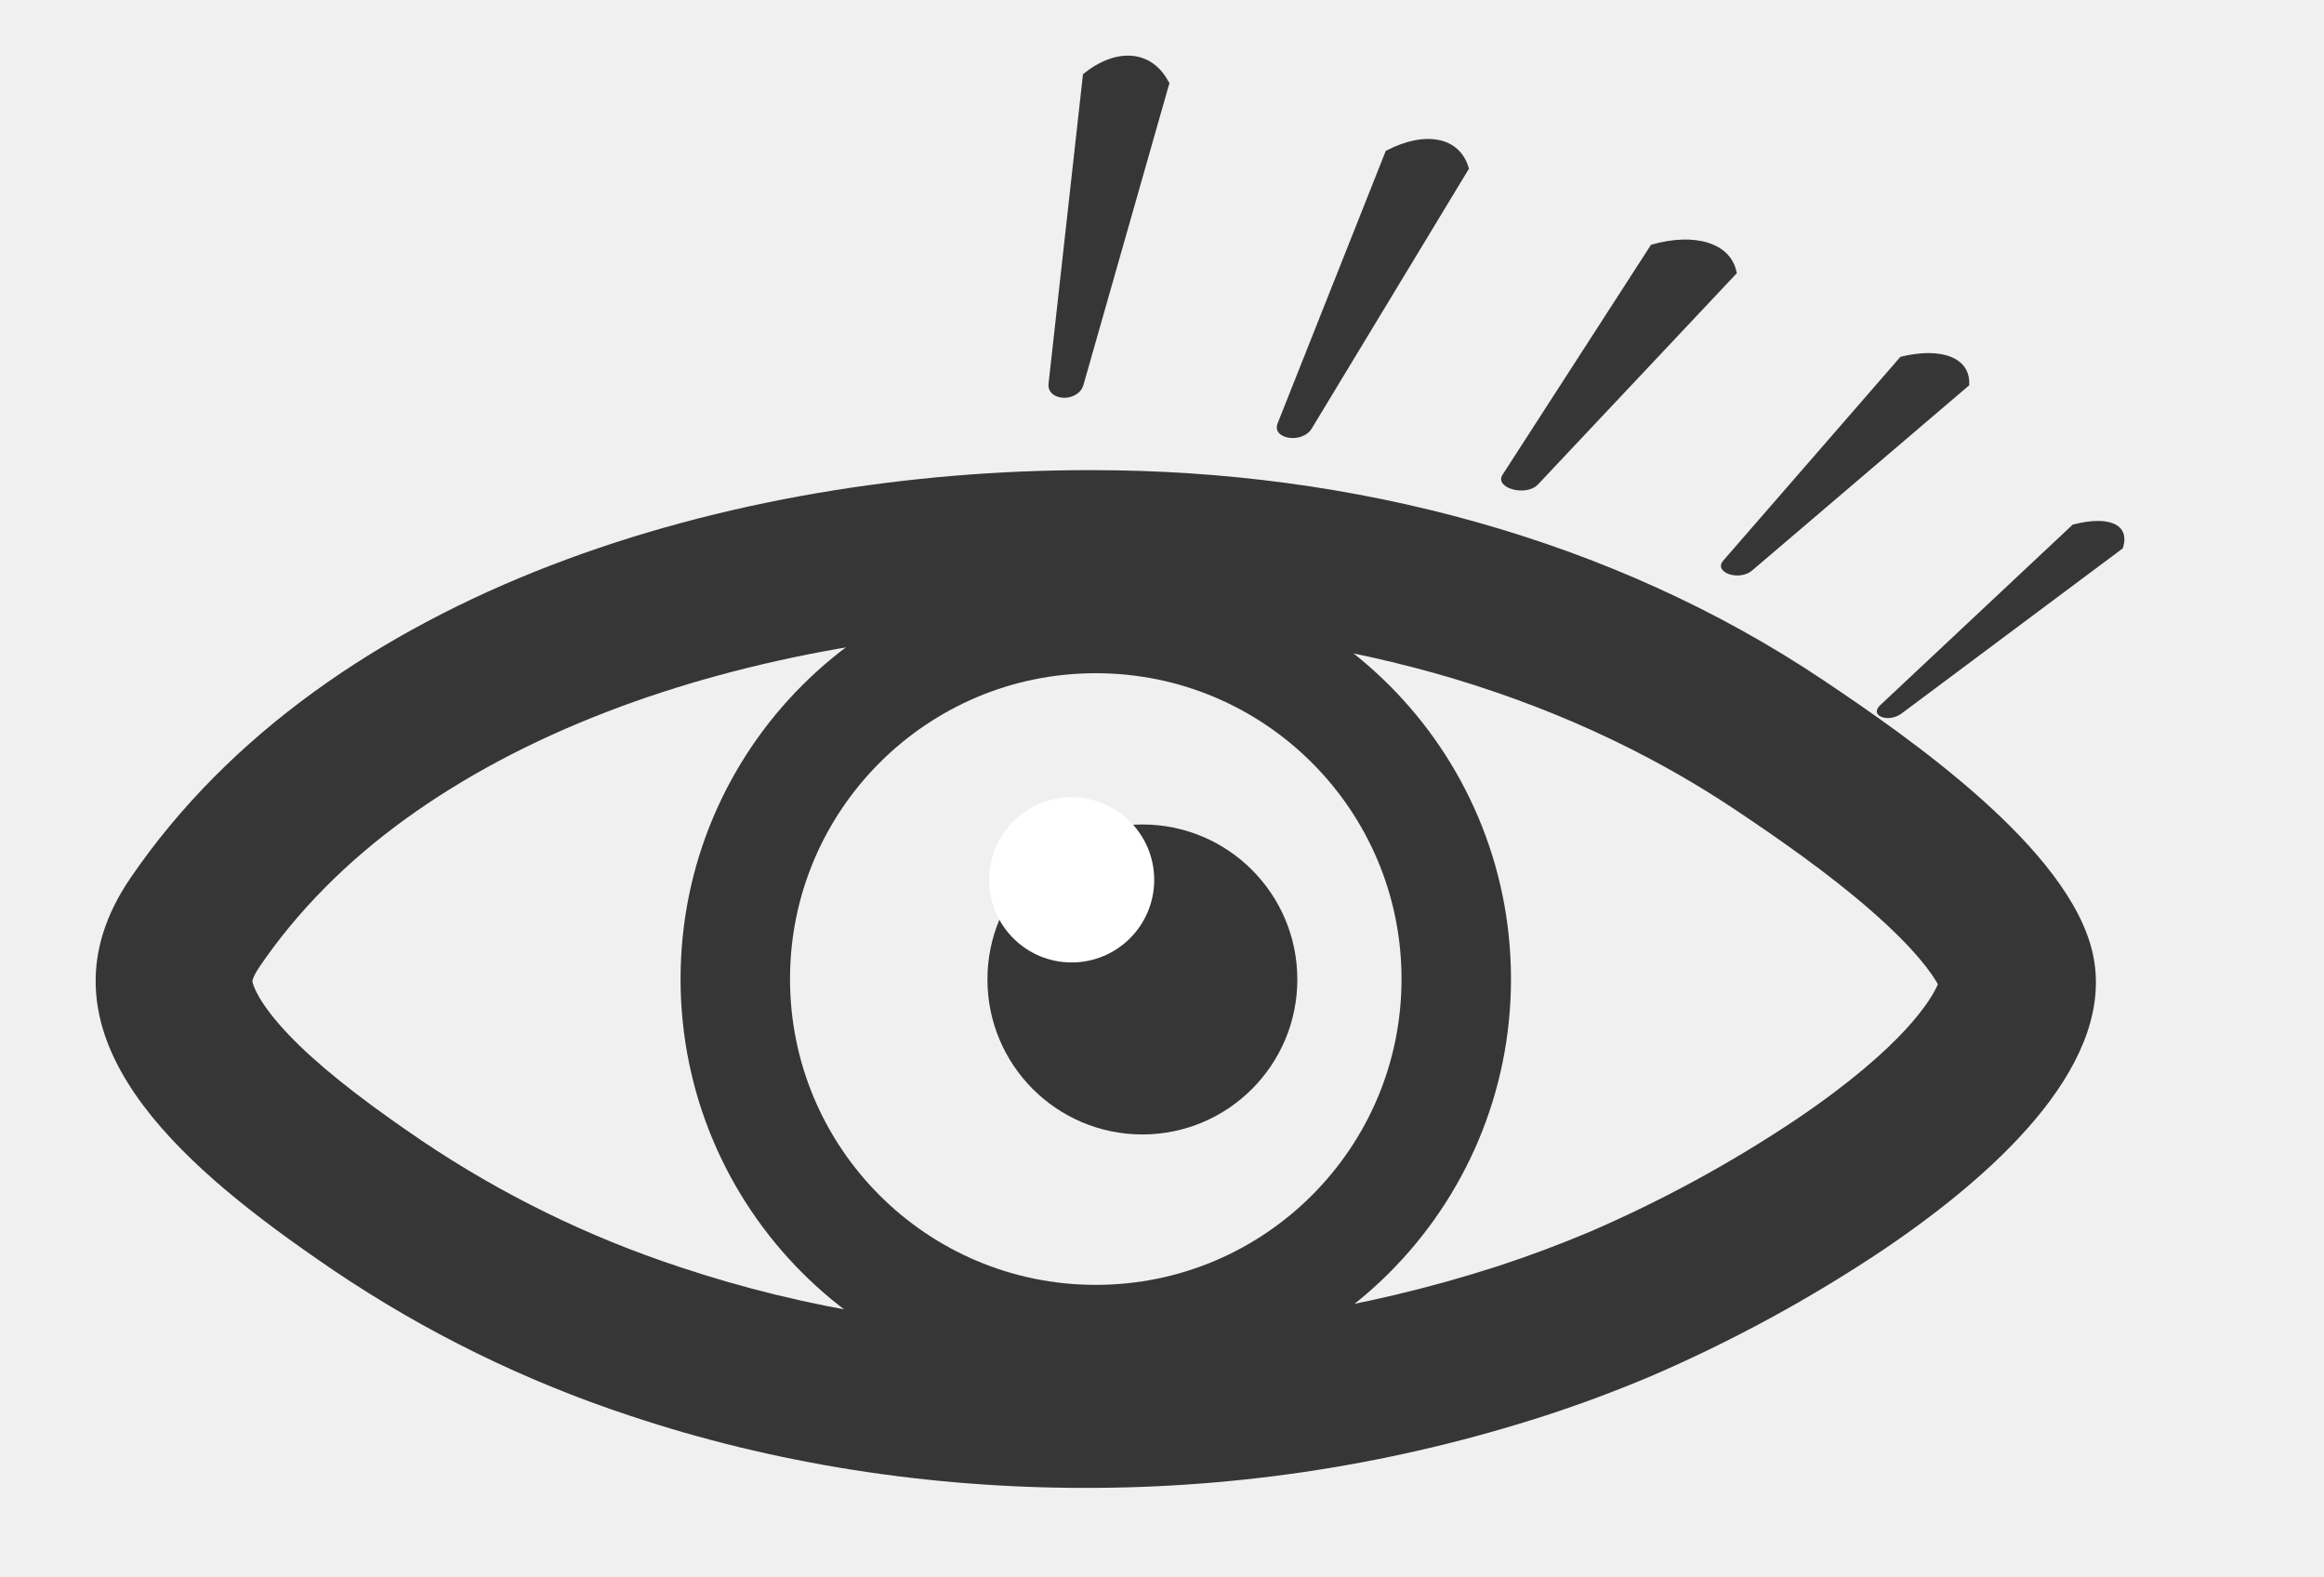
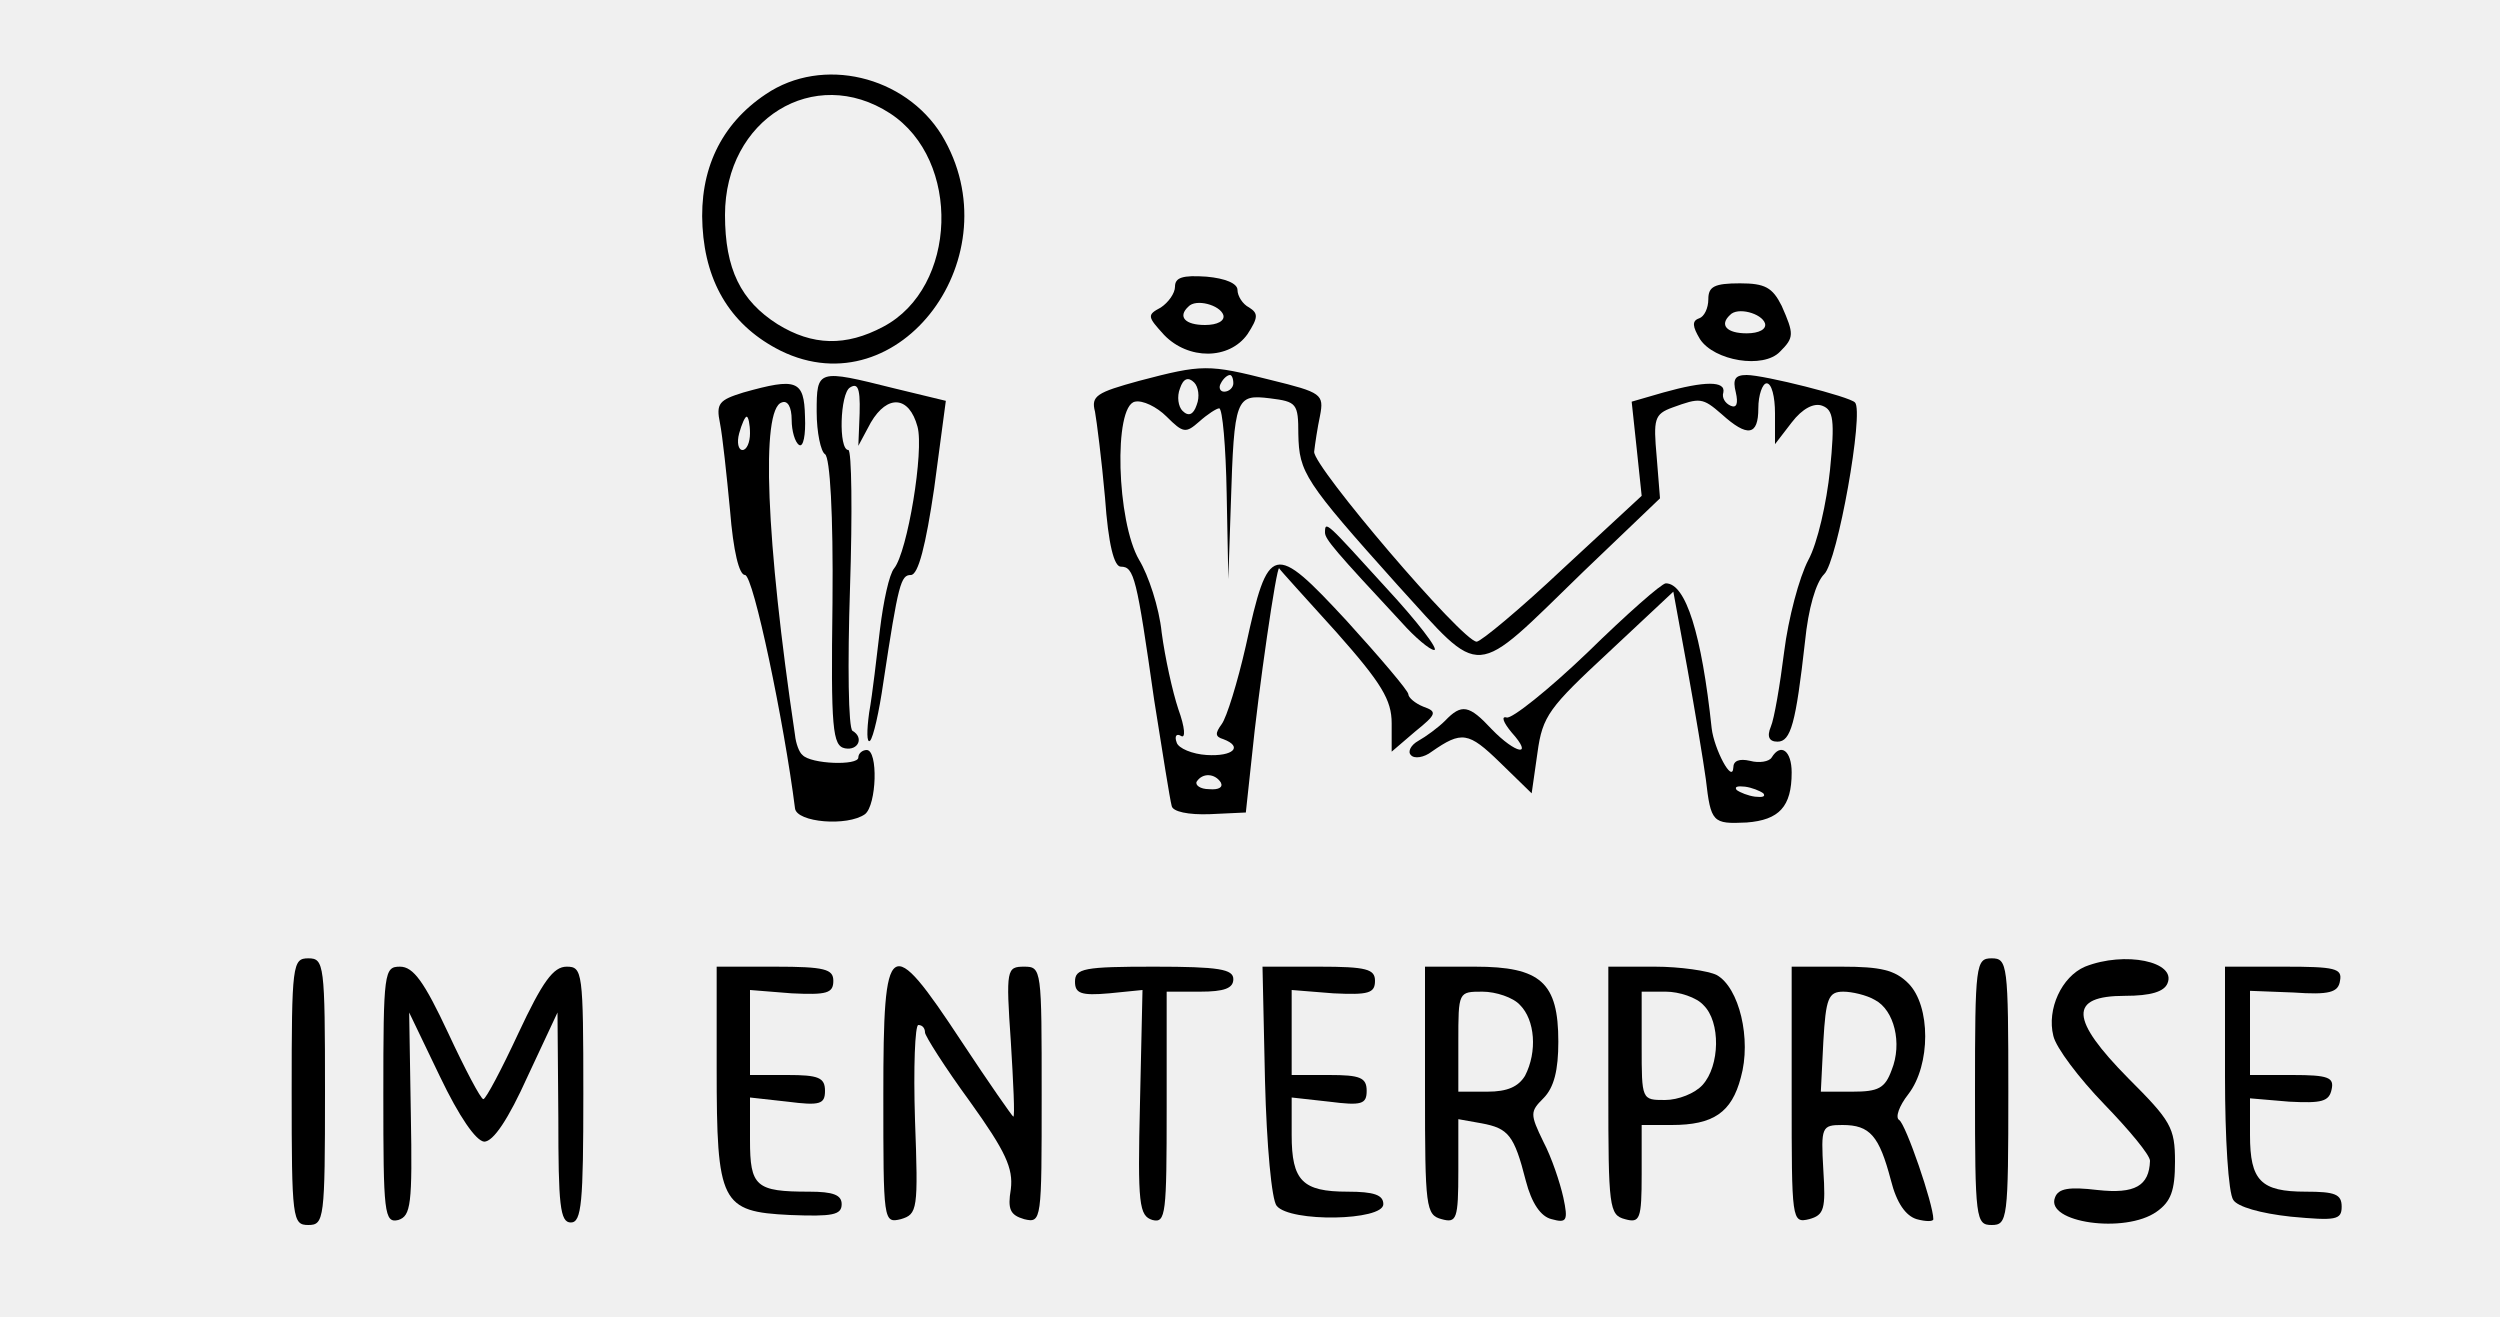
- <svg xmlns="http://www.w3.org/2000/svg" width="50" viewBox="0 0 712 483">
-   <path d="M334.63,192A386.92,386.92,0,0,1,439.27,206.1c34,9.55,65.13,23.69,92.5,42,13.1,8.77,28.25,19.28,41.33,30.69,13.93,12.15,19,19.71,20.6,22.68-1.77,4.18-9.93,18.79-43.42,41.41a396.64,396.64,0,0,1-63.11,34.36c-9.31,3.93-18.92,7.52-28.61,10.68a411,411,0,0,1-126.22,19.78c-43.44,0-85.26-6.62-124.29-19.69a321,321,0,0,1-78.77-38.58c-3.63-2.47-6.58-4.52-9.36-6.49-15.84-11.23-27.12-20.82-34.48-29.31-7.76-9-8.12-13.13-8.12-13.16s.2-1.45,2.3-4.52c11.43-16.76,26.47-32,44.69-45.17C142,238,162.74,226.93,186,218c43.43-16.74,95.84-26,147.59-26h1.06m0-48h-1.06c-108.74,0-233,36.16-293.6,124.9C9,314.21,51.29,353.15,92.16,382.13c3.39,2.4,6.77,4.74,10.1,7a368.89,368.89,0,0,0,90.55,44.43c44.41,14.87,92,22.17,139.53,22.17a456.2,456.2,0,0,0,141.15-22.16q16.49-5.38,32.33-12.07a445,445,0,0,0,71.33-38.82c37.52-25.34,71.17-58.4,64-90.66C634,260,585,226,558.48,208.25,493.84,164.94,414.47,144,334.63,144Z" style="fill:#363636" />
-   <circle cx="349.99" cy="300" r="47.47" style="fill:#363636" />
-   <circle cx="328.32" cy="269.5" r="25.29" style="fill:#fff" />
-   <path d="M650.37,167.94l-67.79,50.6c-4.05,3-10,.72-6.56-2.53l59-55.33.05,0c11.06-2.9,17.41-.06,15.41,6.89Z" style="fill:#363636" />
-   <path d="M603.32,118l-66.53,56.74c-4,3.39-12,.6-8.81-3.07l54.27-62.4h.06c12.57-3.09,21.24.33,21,8.29Z" style="fill:#363636" />
-   <path d="M532.11,83.67l-60.92,64.71c-3.64,3.87-13.51,1.11-10.84-3l45.48-70.43.07,0c13.5-3.87,24.27-.46,26.1,8.27Z" style="fill:#363636" />
-   <path d="M450.06,51.63l-48.19,79.63c-2.87,4.76-12.38,3.29-10.44-1.61l33.14-83.47.06,0c12-6.28,22.44-4.24,25.26,5Z" style="fill:#363636" />
-   <path d="M358.29,25.41l-26.35,92.47c-1.57,5.53-11.31,5.14-10.69-.42l10.54-94.72,0,0c10.17-8.34,21-7.45,26.15,2.16Z" style="fill:#363636" />
-   <circle cx="335.71" cy="299.87" r="110.44" style="fill:none;stroke:#363636;stroke-miterlimit:10;stroke-width:33.535px" />
+ <svg xmlns="http://www.w3.org/2000/svg" version="1.0" width="300pt" height="158pt" viewBox="0 0 300 158" preserveAspectRatio="xMidYMid meet">
+   <g transform="translate(0,158) scale(0.1,-0.1)" fill="#000000" stroke="none">
+     <path d="M919 1467 c-54 -36 -80 -91 -76 -159 4 -70 36 -120 94 -149 143 -70 280 115 193 259 -44 71 -143 95 -211 49z m149 -23 c86 -56 81 -209 -8 -256 -45 -24 -85 -23 -127 3 -44 28 -63 66 -63 131 0 115 107 181 198 122z" />
+     <path d="M1410 1236 c0 -8 -8 -19 -17 -25 -17 -9 -16 -11 4 -33 29 -30 78 -30 100 1 13 20 13 25 2 32 -8 4 -14 14 -14 21 0 8 -15 14 -37 16 -29 2 -38 -1 -38 -12z m58 -34 c2 -7 -7 -12 -22 -12 -24 0 -33 10 -20 22 9 10 38 2 42 -10z" />
+     <path d="M2050 1221 c0 -11 -5 -21 -11 -23 -9 -3 -8 -10 1 -25 17 -26 76 -36 96 -15 17 17 17 21 2 55 -11 22 -20 27 -50 27 -31 0 -38 -4 -38 -19z m68 -29 c2 -7 -7 -12 -22 -12 -24 0 -33 10 -20 22 9 10 38 2 42 -10z" />
+     <path d="M1367 1123 c-51 -14 -58 -18 -53 -37 2 -11 8 -58 12 -103 4 -57 11 -83 19 -83 16 0 19 -13 40 -160 10 -63 19 -120 21 -127 1 -7 20 -11 46 -10 l43 2 7 65 c8 81 30 232 33 228 1 -2 32 -36 69 -77 54 -61 66 -81 66 -109 l0 -34 28 24 c26 21 27 24 10 30 -10 4 -18 11 -18 15 0 4 -34 44 -74 88 -88 95 -94 94 -121 -30 -10 -44 -23 -86 -29 -94 -8 -11 -8 -15 2 -18 24 -9 12 -21 -20 -19 -17 1 -34 8 -36 15 -3 8 0 11 5 8 6 -4 5 10 -3 32 -7 21 -16 62 -20 92 -3 30 -16 69 -27 87 -27 46 -31 185 -5 190 9 2 26 -6 38 -18 20 -20 23 -20 39 -6 10 9 21 16 24 16 4 0 8 -46 9 -102 l2 -103 3 90 c4 128 6 132 47 127 32 -4 34 -6 34 -43 1 -46 7 -56 119 -181 104 -114 88 -115 223 16 l92 88 -4 50 c-4 45 -3 51 19 59 33 12 36 12 59 -8 31 -28 44 -26 44 7 0 16 5 30 10 30 6 0 10 -16 10 -36 l0 -37 20 26 c13 17 27 24 37 20 13 -5 15 -17 9 -77 -4 -39 -15 -88 -26 -108 -11 -21 -24 -70 -29 -110 -5 -40 -12 -81 -16 -90 -5 -12 -2 -18 8 -18 16 0 22 22 33 120 4 40 13 71 23 81 16 15 48 195 37 206 -6 7 -109 33 -130 33 -14 0 -17 -5 -13 -21 3 -13 1 -19 -6 -16 -7 3 -11 10 -9 16 3 14 -22 14 -72 0 l-38 -11 6 -56 6 -57 -94 -87 c-52 -49 -99 -88 -104 -88 -17 0 -197 211 -195 228 1 9 4 29 7 43 5 26 2 28 -59 43 -75 19 -82 19 -158 -1z m69 -29 c-4 -12 -10 -14 -17 -7 -5 5 -7 17 -3 27 4 12 10 14 17 7 5 -5 7 -17 3 -27z m44 26 c0 -5 -5 -10 -11 -10 -5 0 -7 5 -4 10 3 6 8 10 11 10 2 0 4 -4 4 -10z m-15 -479 c3 -6 -3 -9 -14 -8 -11 0 -17 5 -15 9 7 11 22 10 29 -1z" />
+     <path d="M980 1086 c0 -25 5 -48 10 -51 6 -4 10 -71 9 -178 -2 -152 0 -172 15 -175 16 -3 23 13 9 21 -5 3 -6 80 -3 171 3 91 2 166 -2 166 -12 0 -10 68 2 75 11 7 13 -4 11 -45 l-1 -25 15 28 c20 34 46 32 56 -5 8 -29 -12 -150 -28 -170 -6 -7 -13 -40 -17 -73 -4 -33 -9 -78 -13 -100 -3 -22 -3 -37 1 -34 4 4 11 35 16 70 18 119 21 129 33 129 9 0 18 36 28 104 l14 105 -62 15 c-92 23 -93 23 -93 -28z" />
+     <path d="M892 1109 c-29 -9 -33 -13 -28 -37 3 -15 8 -62 12 -104 4 -50 11 -78 18 -78 10 0 47 -177 60 -280 2 -17 63 -22 84 -7 14 11 16 77 2 77 -5 0 -10 -4 -10 -9 0 -10 -57 -8 -67 3 -4 3 -8 14 -9 24 -35 235 -41 391 -16 399 7 3 12 -5 12 -21 0 -13 4 -27 9 -30 5 -3 8 12 7 34 -1 44 -10 47 -74 29z m8 -49 c0 -11 -4 -20 -9 -20 -5 0 -7 9 -4 20 3 11 7 20 9 20 2 0 4 -9 4 -20z" />
+     <path d="M1590 941 c0 -8 12 -22 92 -108 16 -18 34 -33 39 -33 6 0 -20 34 -58 75 -71 78 -73 81 -73 66z" />
+     <path d="M1905 797 c-47 -45 -91 -80 -97 -78 -7 2 -4 -6 6 -18 27 -30 5 -26 -24 4 -27 29 -36 31 -56 10 -8 -8 -23 -19 -32 -24 -9 -5 -13 -13 -9 -17 4 -5 16 -3 25 4 36 25 44 24 82 -13 l38 -37 7 49 c6 44 14 54 85 120 l78 73 17 -93 c9 -50 19 -110 22 -132 6 -52 8 -54 49 -52 39 3 54 19 54 60 0 26 -13 36 -24 18 -3 -5 -15 -7 -26 -4 -13 3 -20 0 -20 -8 -1 -20 -23 22 -26 47 -12 113 -31 174 -55 174 -5 0 -47 -37 -94 -83z m211 -169 c3 -4 -1 -5 -10 -4 -8 1 -18 5 -22 8 -3 4 1 5 10 4 8 -1 18 -5 22 -8z" />
+     <path d="M350 270 c0 -153 1 -160 20 -160 19 0 20 7 20 160 0 153 -1 160 -20 160 -19 0 -20 -7 -20 -160z" />
+     <path d="M2370 270 c0 -153 1 -160 20 -160 19 0 20 7 20 160 0 153 -1 160 -20 160 -19 0 -20 -7 -20 -160z" />
+     <path d="M2502 420 c-28 -12 -46 -51 -38 -83 3 -14 31 -51 61 -82 30 -31 55 -61 55 -68 -1 -30 -18 -40 -63 -35 -34 4 -47 2 -51 -9 -12 -30 84 -44 122 -17 17 12 22 25 22 60 0 41 -5 49 -56 100 -70 71 -72 99 -4 99 31 0 47 5 51 15 11 26 -51 39 -99 20z" />
+     <path d="M460 266 c0 -142 1 -154 18 -150 15 5 17 18 15 127 l-2 122 37 -77 c23 -48 43 -77 53 -78 11 0 29 27 52 78 l36 77 1 -126 c0 -105 2 -126 15 -126 13 0 15 24 15 154 0 147 -1 153 -20 153 -16 0 -29 -18 -58 -80 -20 -43 -39 -79 -42 -79 -3 0 -22 36 -42 79 -29 62 -42 80 -58 80 -19 0 -20 -6 -20 -154z" />
+     <path d="M860 298 c0 -162 5 -172 88 -176 51 -2 62 0 62 13 0 11 -10 15 -39 15 -64 0 -71 6 -71 62 l0 51 45 -5 c39 -5 45 -3 45 13 0 16 -8 19 -45 19 l-45 0 0 51 0 51 50 -4 c42 -2 50 0 50 15 0 14 -10 17 -70 17 l-70 0 0 -122z" />
+     <path d="M1060 266 c0 -152 0 -154 21 -149 20 6 21 11 17 119 -2 63 0 114 4 114 5 0 8 -4 8 -9 0 -4 24 -42 54 -83 43 -60 52 -80 49 -105 -4 -24 -1 -31 16 -36 21 -5 21 -2 21 149 0 151 0 154 -21 154 -21 0 -22 -3 -16 -90 3 -49 5 -90 3 -90 -1 0 -29 40 -62 90 -87 132 -94 127 -94 -64z" />
+     <path d="M1290 402 c0 -14 7 -17 41 -14 l40 4 -3 -135 c-3 -123 -1 -136 15 -141 16 -4 17 7 17 135 l0 139 40 0 c29 0 40 4 40 15 0 12 -17 15 -95 15 -84 0 -95 -2 -95 -18z" />
+     <path d="M1518 283 c2 -78 8 -143 14 -150 16 -20 128 -18 128 2 0 11 -11 15 -43 15 -54 0 -67 13 -67 68 l0 45 45 -5 c39 -5 45 -3 45 13 0 16 -8 19 -45 19 l-45 0 0 51 0 51 50 -4 c42 -2 50 0 50 15 0 14 -10 17 -67 17 l-68 0 3 -137z" />
+     <path d="M1710 271 c0 -140 1 -149 20 -154 18 -5 20 0 20 58 l0 62 28 -5 c32 -6 39 -14 53 -69 7 -27 18 -43 31 -46 18 -5 20 -2 14 26 -4 18 -14 48 -24 67 -16 33 -16 36 0 52 13 13 18 34 18 68 0 71 -21 90 -100 90 l-60 0 0 -149z m114 103 c18 -18 21 -56 6 -85 -8 -13 -21 -19 -45 -19 l-35 0 0 60 c0 60 0 60 29 60 16 0 37 -7 45 -16z" />
+     <path d="M1930 271 c0 -140 1 -149 20 -154 18 -5 20 0 20 54 l0 59 36 0 c50 0 72 15 83 57 13 46 -2 108 -29 123 -10 5 -44 10 -74 10 l-56 0 0 -149z m114 103 c21 -20 20 -73 -1 -96 -9 -10 -29 -18 -45 -18 -28 0 -28 0 -28 65 l0 65 29 0 c16 0 37 -7 45 -16z" />
+     <path d="M2150 266 c0 -151 0 -154 21 -149 18 5 20 12 17 59 -3 52 -2 54 23 54 33 0 44 -13 58 -66 7 -28 18 -43 31 -47 11 -3 20 -3 20 0 0 18 -33 114 -41 119 -5 3 0 17 11 31 27 35 27 106 0 133 -16 16 -33 20 -80 20 l-60 0 0 -154z m100 114 c23 -12 33 -52 20 -84 -8 -22 -16 -26 -47 -26 l-38 0 3 60 c3 52 6 60 24 60 10 0 28 -4 38 -10z" />
+     <path d="M2670 288 c0 -73 4 -140 10 -148 5 -8 32 -16 69 -20 54 -5 61 -4 61 12 0 15 -8 18 -43 18 -54 0 -67 13 -67 68 l0 44 47 -4 c39 -2 48 0 51 15 3 14 -4 17 -47 17 l-51 0 0 51 0 50 52 -2 c43 -3 54 0 56 14 3 15 -6 17 -67 17 l-71 0 0 -132z" />
+   </g>
</svg>
